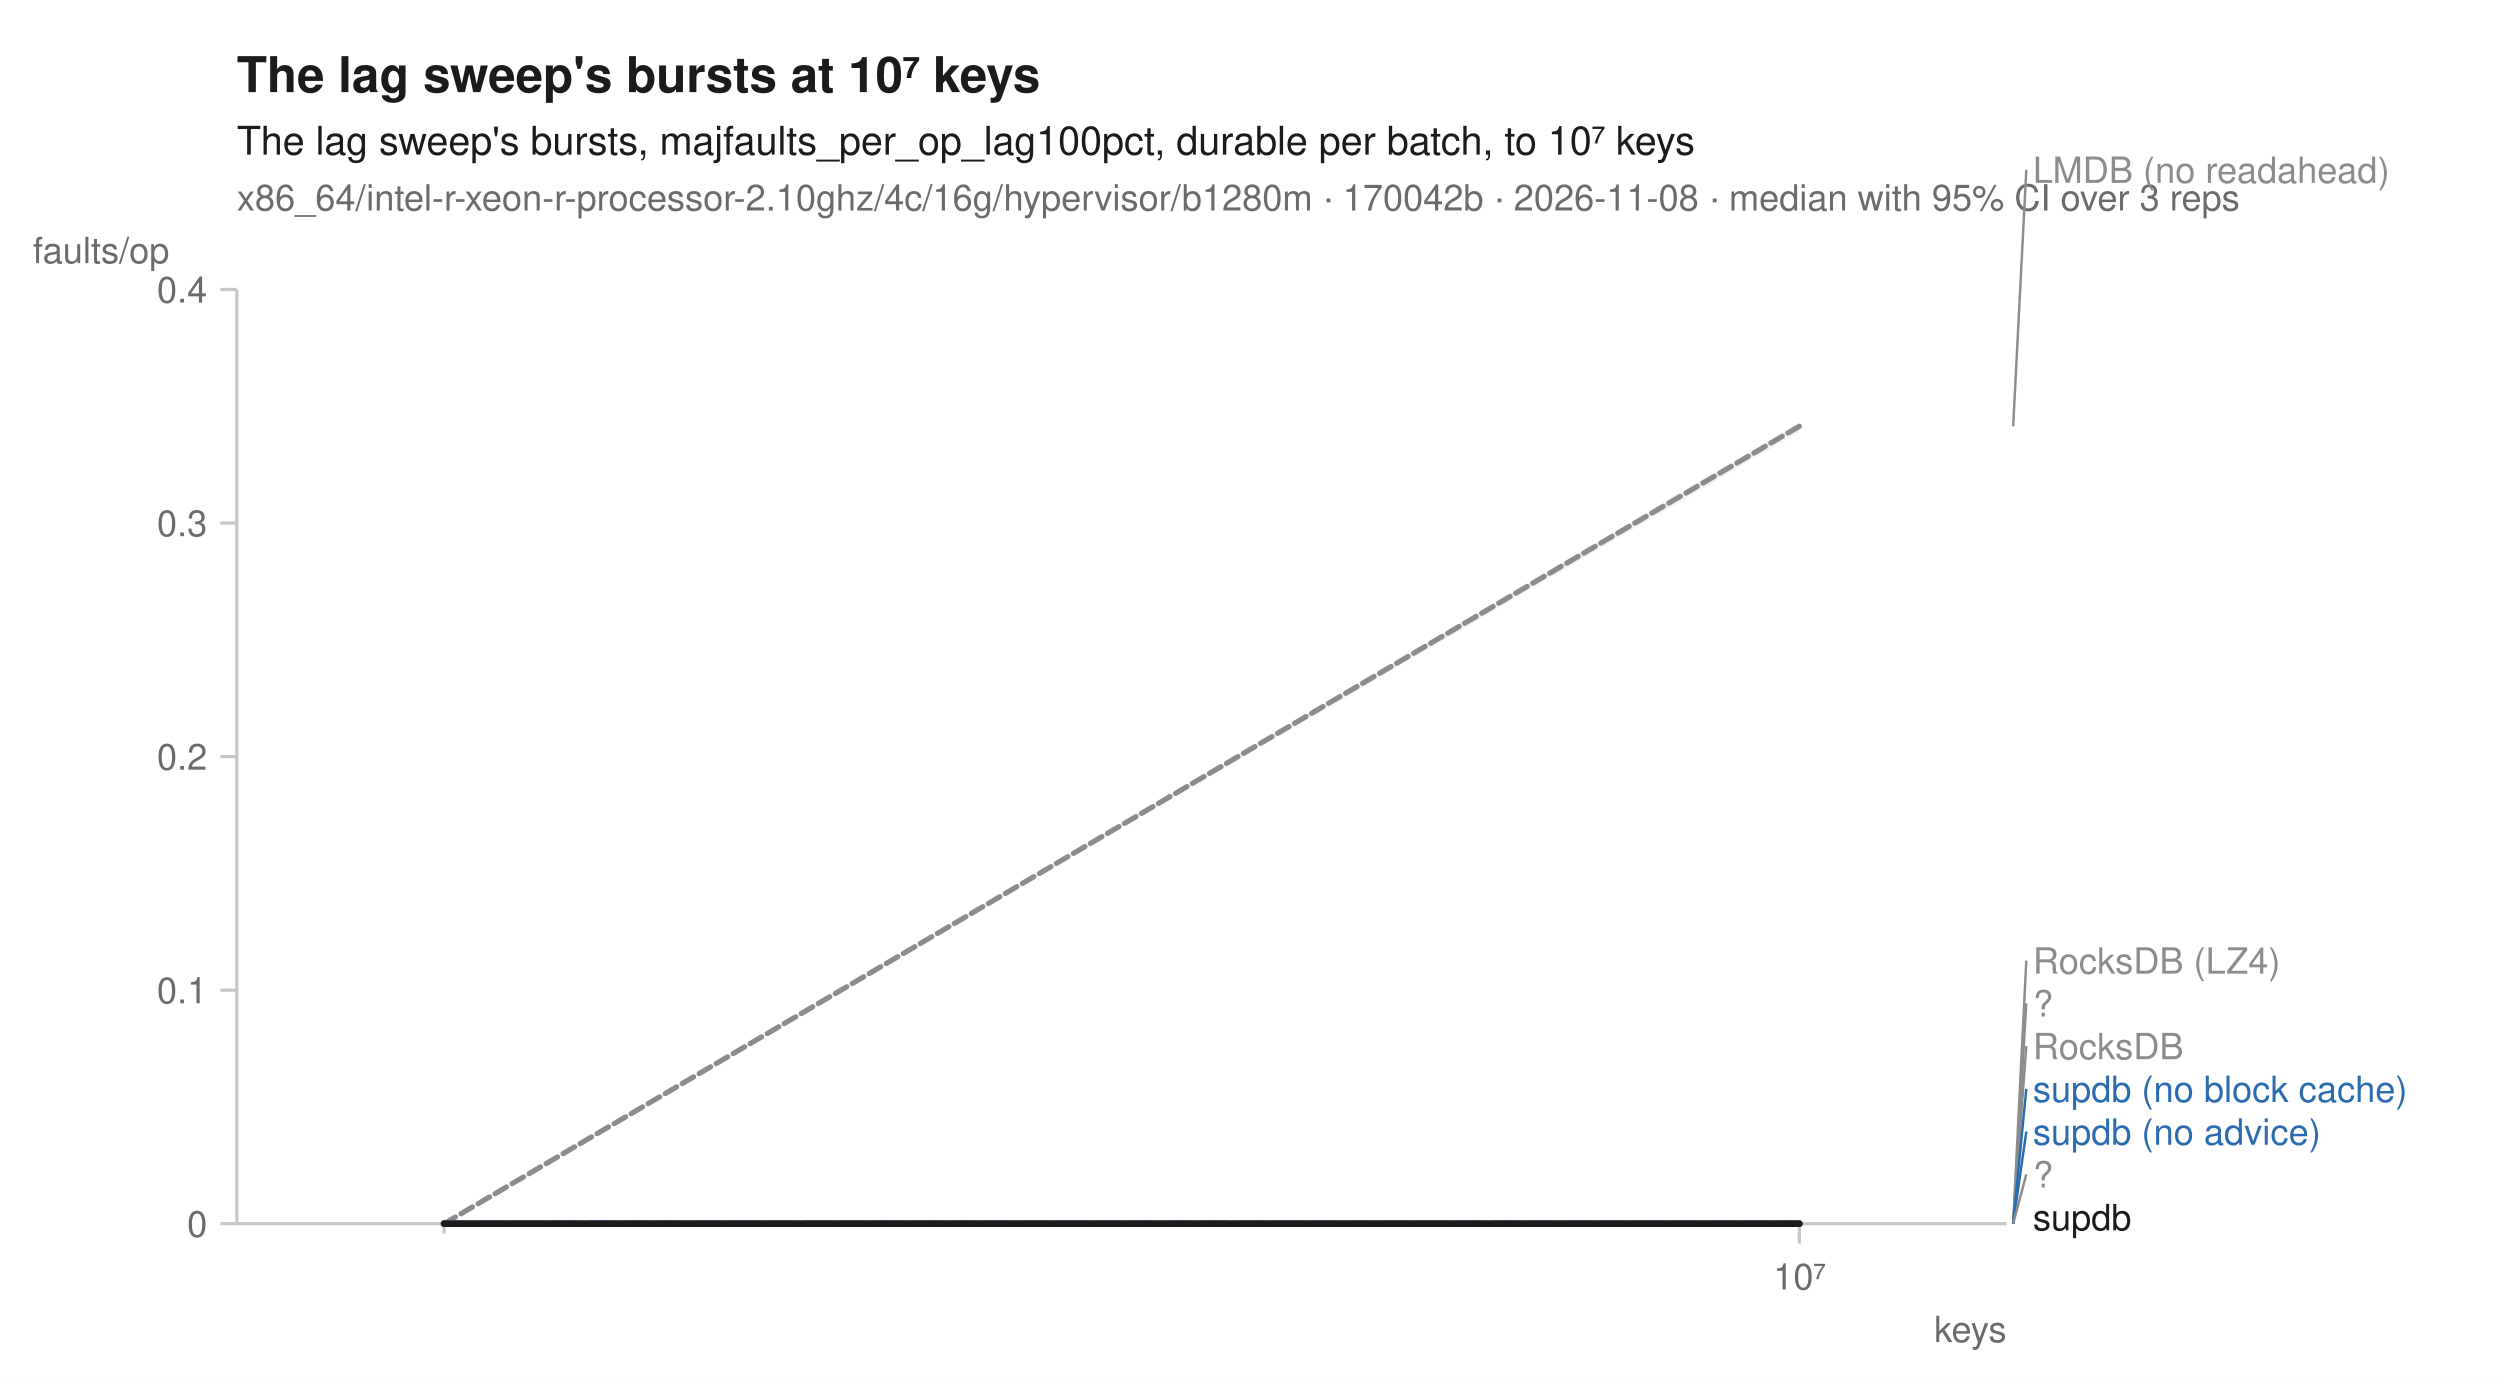
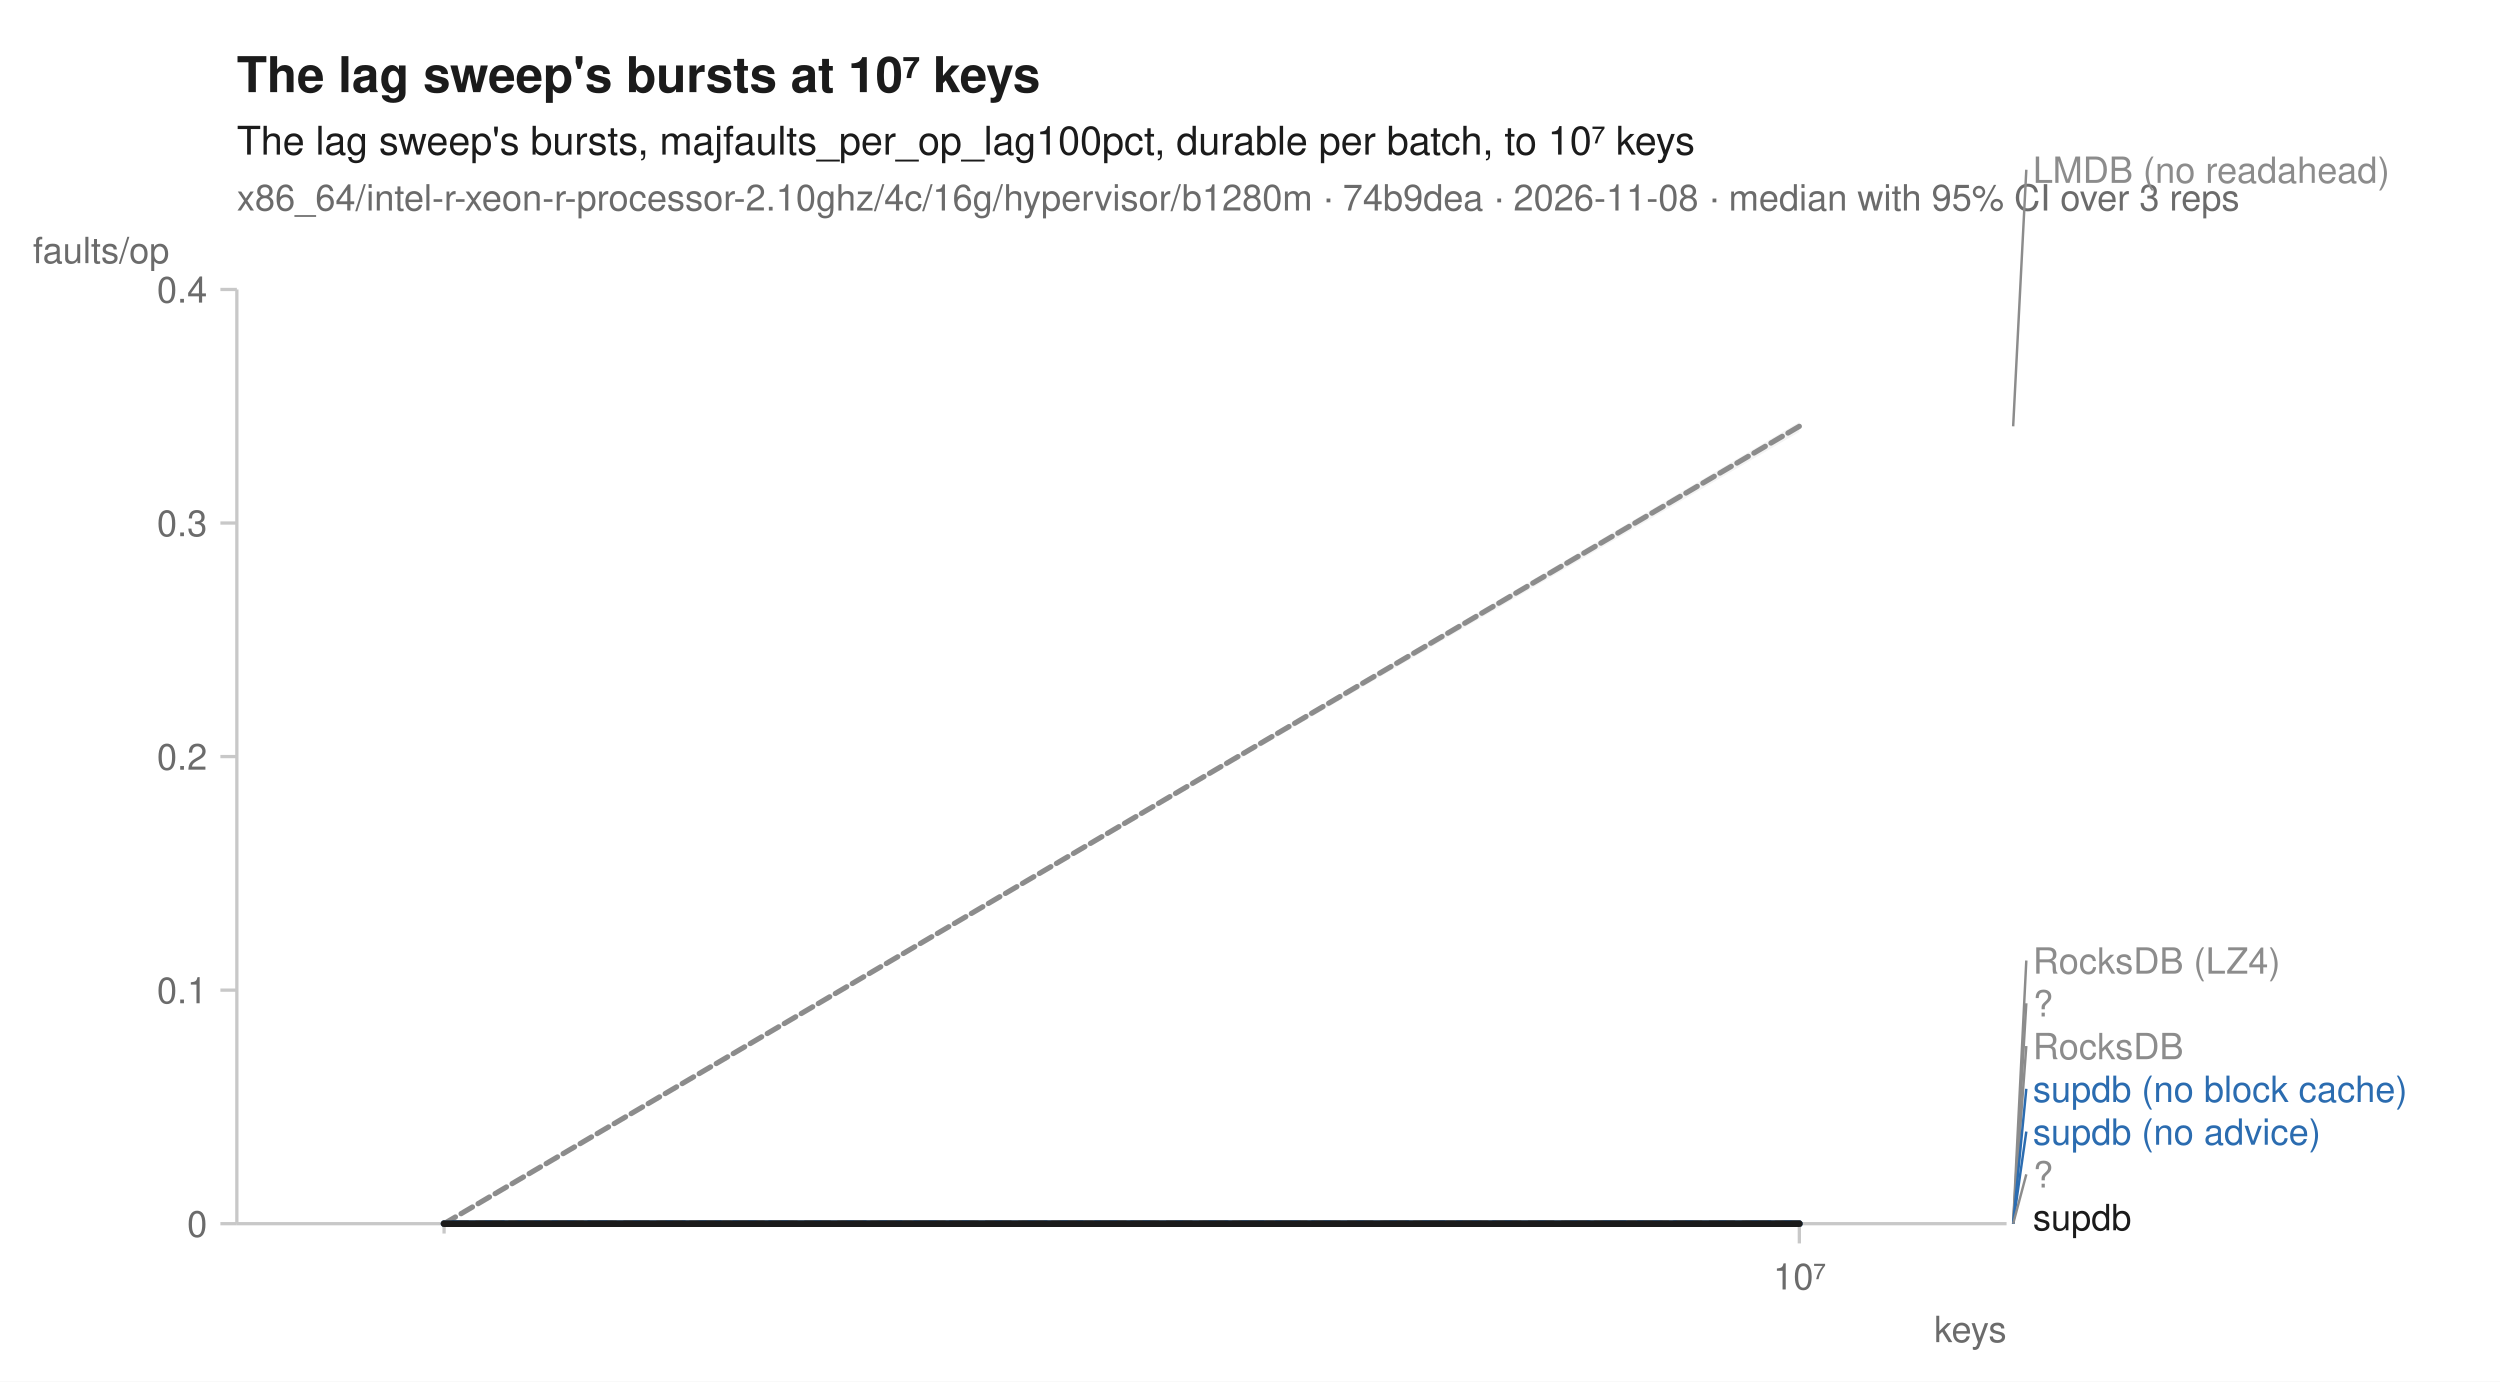
<svg xmlns="http://www.w3.org/2000/svg" width="760" height="420" viewBox="0 0 760 420" font-family="-apple-system, BlinkMacSystemFont, 'Segoe UI', Helvetica, Arial, sans-serif" fill="#1b1b1b">
  <rect width="760" height="420" fill="white" />
  <text x="72" y="28" font-size="15" font-weight="600">The lag sweep's bursts at 10⁷ keys</text>
  <text x="72" y="47" font-size="12">The lag sweep's bursts, majfaults_per_op_lag100pct, durable per batch, to 10⁷ keys</text>
-   <text x="72" y="64" font-size="11" fill="#6b6b6b">x86_64/intel-r-xeon-r-processor-2.10ghz/4c/16g/hypervisor/b1280m · 170042b · 2026-11-08 · median with 95% CI over 3 reps</text>
+   <text x="72" y="64" font-size="11" fill="#6b6b6b">x86_64/intel-r-xeon-r-processor-2.10ghz/4c/16g/hypervisor/b1280m · 74b9dea · 2026-11-08 · median with 95% CI over 3 reps</text>
  <line x1="72" y1="372" x2="610" y2="372" stroke="#c8c8c8" stroke-width="1" />
  <line x1="72" y1="88" x2="72" y2="372" stroke="#c8c8c8" stroke-width="1" />
  <line x1="135.0" y1="372" x2="135.0" y2="375" stroke="#c8c8c8" stroke-width="1" />
  <line x1="547.0" y1="372" x2="547.0" y2="378" stroke="#c8c8c8" stroke-width="1" />
  <text x="547.0" y="392" font-size="11" text-anchor="middle" fill="#6b6b6b">10⁷</text>
  <text x="610" y="408" font-size="11" text-anchor="end" fill="#6b6b6b">keys</text>
  <line x1="67" y1="372.0" x2="72" y2="372.0" stroke="#c8c8c8" stroke-width="1" />
  <text x="63" y="376.0" font-size="11" text-anchor="end" fill="#6b6b6b">0</text>
  <line x1="67" y1="301.0" x2="72" y2="301.0" stroke="#c8c8c8" stroke-width="1" />
  <text x="63" y="305.0" font-size="11" text-anchor="end" fill="#6b6b6b">0.1</text>
  <line x1="67" y1="230.0" x2="72" y2="230.0" stroke="#c8c8c8" stroke-width="1" />
  <text x="63" y="234.0" font-size="11" text-anchor="end" fill="#6b6b6b">0.2</text>
  <line x1="67" y1="159.0" x2="72" y2="159.0" stroke="#c8c8c8" stroke-width="1" />
  <text x="63" y="163.0" font-size="11" text-anchor="end" fill="#6b6b6b">0.3</text>
  <line x1="67" y1="88.0" x2="72" y2="88.0" stroke="#c8c8c8" stroke-width="1" />
  <text x="63" y="92.0" font-size="11" text-anchor="end" fill="#6b6b6b">0.4</text>
  <text x="10" y="80" font-size="11" text-anchor="start" fill="#6b6b6b">faults/op</text>
  <path d="M135.0,372.0 L547.0,372.0 L547.0,372.0 L135.0,372.0 Z" fill="#8c8c8c" fill-opacity="0.10" />
-   <path d="M135.0,372.0 L547.0,128.3 L547.0,131.4 L135.0,372.0 Z" fill="#8c8c8c" fill-opacity="0.10" />
+   <path d="M135.0,372.0 L547.0,128.3 L547.0,131.3 L135.0,372.0 Z" fill="#8c8c8c" fill-opacity="0.10" />
  <path d="M135.0,372.0 L547.0,372.0 L547.0,372.0 L135.0,372.0 Z" fill="#8c8c8c" fill-opacity="0.10" />
  <path d="M135.0,372.0 L547.0,372.0 L547.0,372.0 L135.0,372.0 Z" fill="#8c8c8c" fill-opacity="0.10" />
  <path d="M135.0,372.0 L547.0,372.0 L547.0,372.0 L135.0,372.0 Z" fill="#2b6cb0" fill-opacity="0.10" />
  <path d="M135.0,372.0 L547.0,372.0 L547.0,372.0 L135.0,372.0 Z" fill="#2b6cb0" fill-opacity="0.10" />
  <path d="M135.0,372.0 L547.0,372.0 L547.0,372.0 L135.0,372.0 Z" fill="#8c8c8c" fill-opacity="0.10" />
  <path d="M135.0,372.0 L547.0,372.0 L547.0,372.0 L135.0,372.0 Z" fill="#1b1b1b" fill-opacity="0.10" />
  <path d="M135.0,372.0 L547.0,372.0 " fill="none" stroke="#8c8c8c" stroke-width="1.6" stroke-linejoin="round" stroke-linecap="round" stroke-dasharray="1,3" />
  <path d="M135.0,372.0 L547.0,129.6 " fill="none" stroke="#8c8c8c" stroke-width="1.6" stroke-linejoin="round" stroke-linecap="round" stroke-dasharray="4,2" />
  <path d="M135.0,372.0 L547.0,372.0 " fill="none" stroke="#8c8c8c" stroke-width="2" stroke-linejoin="round" stroke-linecap="round" stroke-dasharray="2,3" />
  <path d="M135.0,372.0 L547.0,372.0 " fill="none" stroke="#8c8c8c" stroke-width="1.6" stroke-linejoin="round" stroke-linecap="round" stroke-dasharray="7,4" />
  <path d="M135.0,372.0 L547.0,372.0 " fill="none" stroke="#2b6cb0" stroke-width="2" stroke-linejoin="round" stroke-linecap="round" stroke-dasharray="7,4" />
  <path d="M135.0,372.0 L547.0,372.0 " fill="none" stroke="#2b6cb0" stroke-width="2" stroke-linejoin="round" stroke-linecap="round" />
  <path d="M135.0,372.0 L547.0,372.0 " fill="none" stroke="#8c8c8c" stroke-width="2" stroke-linejoin="round" stroke-linecap="round" stroke-dasharray="2,3" />
  <path d="M135.0,372.0 L547.0,372.0 " fill="none" stroke="#1b1b1b" stroke-width="2" stroke-linejoin="round" stroke-linecap="round" />
  <line x1="612.0" y1="129.6" x2="616.0" y2="51.6" stroke="#8c8c8c" stroke-width="0.75" />
  <text x="618.0" y="55.6" font-size="11" fill="#8c8c8c">LMDB (no readahead)</text>
  <line x1="612.0" y1="372.0" x2="616.0" y2="292.0" stroke="#8c8c8c" stroke-width="0.75" />
  <text x="618.0" y="296.0" font-size="11" fill="#8c8c8c">RocksDB (LZ4)</text>
  <line x1="612.0" y1="372.0" x2="616.0" y2="305.0" stroke="#8c8c8c" stroke-width="0.75" />
  <text x="618.0" y="309.0" font-size="11" fill="#8c8c8c">?</text>
  <line x1="612.0" y1="372.0" x2="616.0" y2="318.0" stroke="#8c8c8c" stroke-width="0.75" />
  <text x="618.0" y="322.0" font-size="11" fill="#8c8c8c">RocksDB</text>
  <line x1="612.0" y1="372.0" x2="616.0" y2="331.0" stroke="#2b6cb0" stroke-width="0.75" />
  <text x="618.0" y="335.0" font-size="11" fill="#2b6cb0">supdb (no block cache)</text>
  <line x1="612.0" y1="372.0" x2="616.0" y2="344.0" stroke="#2b6cb0" stroke-width="0.75" />
  <text x="618.0" y="348.0" font-size="11" fill="#2b6cb0">supdb (no advice)</text>
  <line x1="612.0" y1="372.0" x2="616.0" y2="357.0" stroke="#8c8c8c" stroke-width="0.75" />
  <text x="618.0" y="361.0" font-size="11" fill="#8c8c8c">?</text>
  <text x="618.0" y="374.0" font-size="11" fill="#1b1b1b">supdb</text>
</svg>
